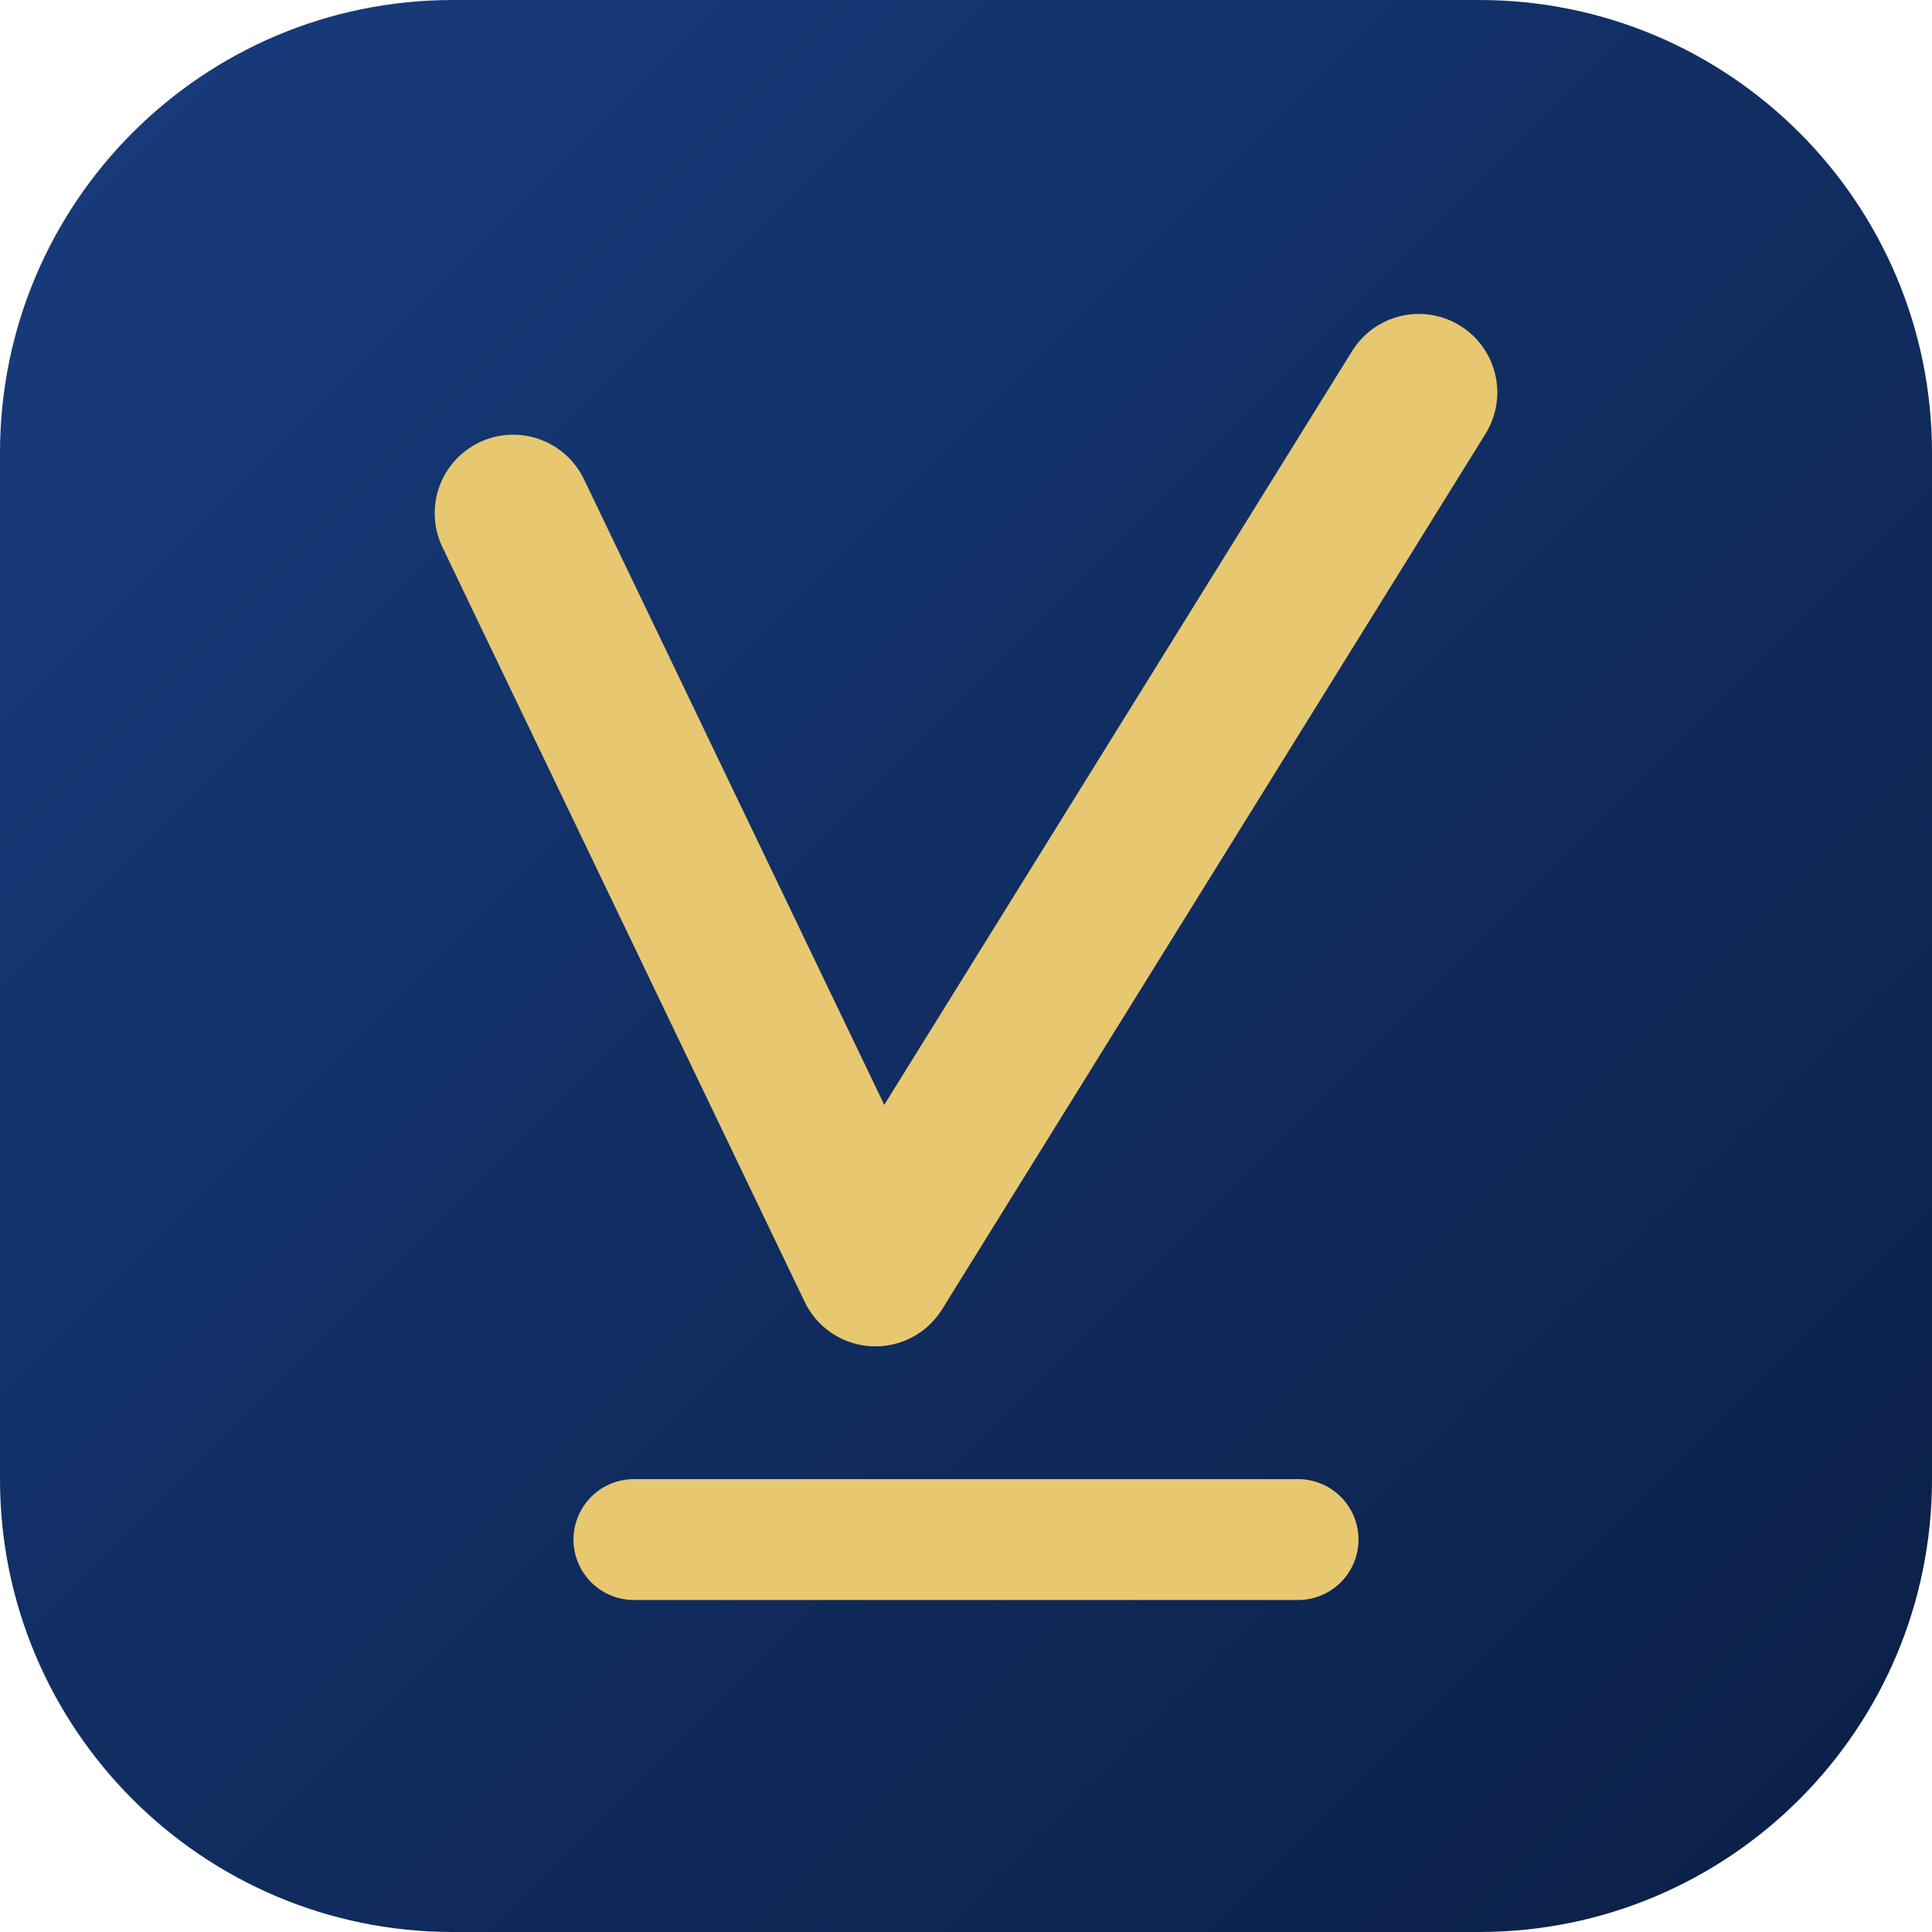
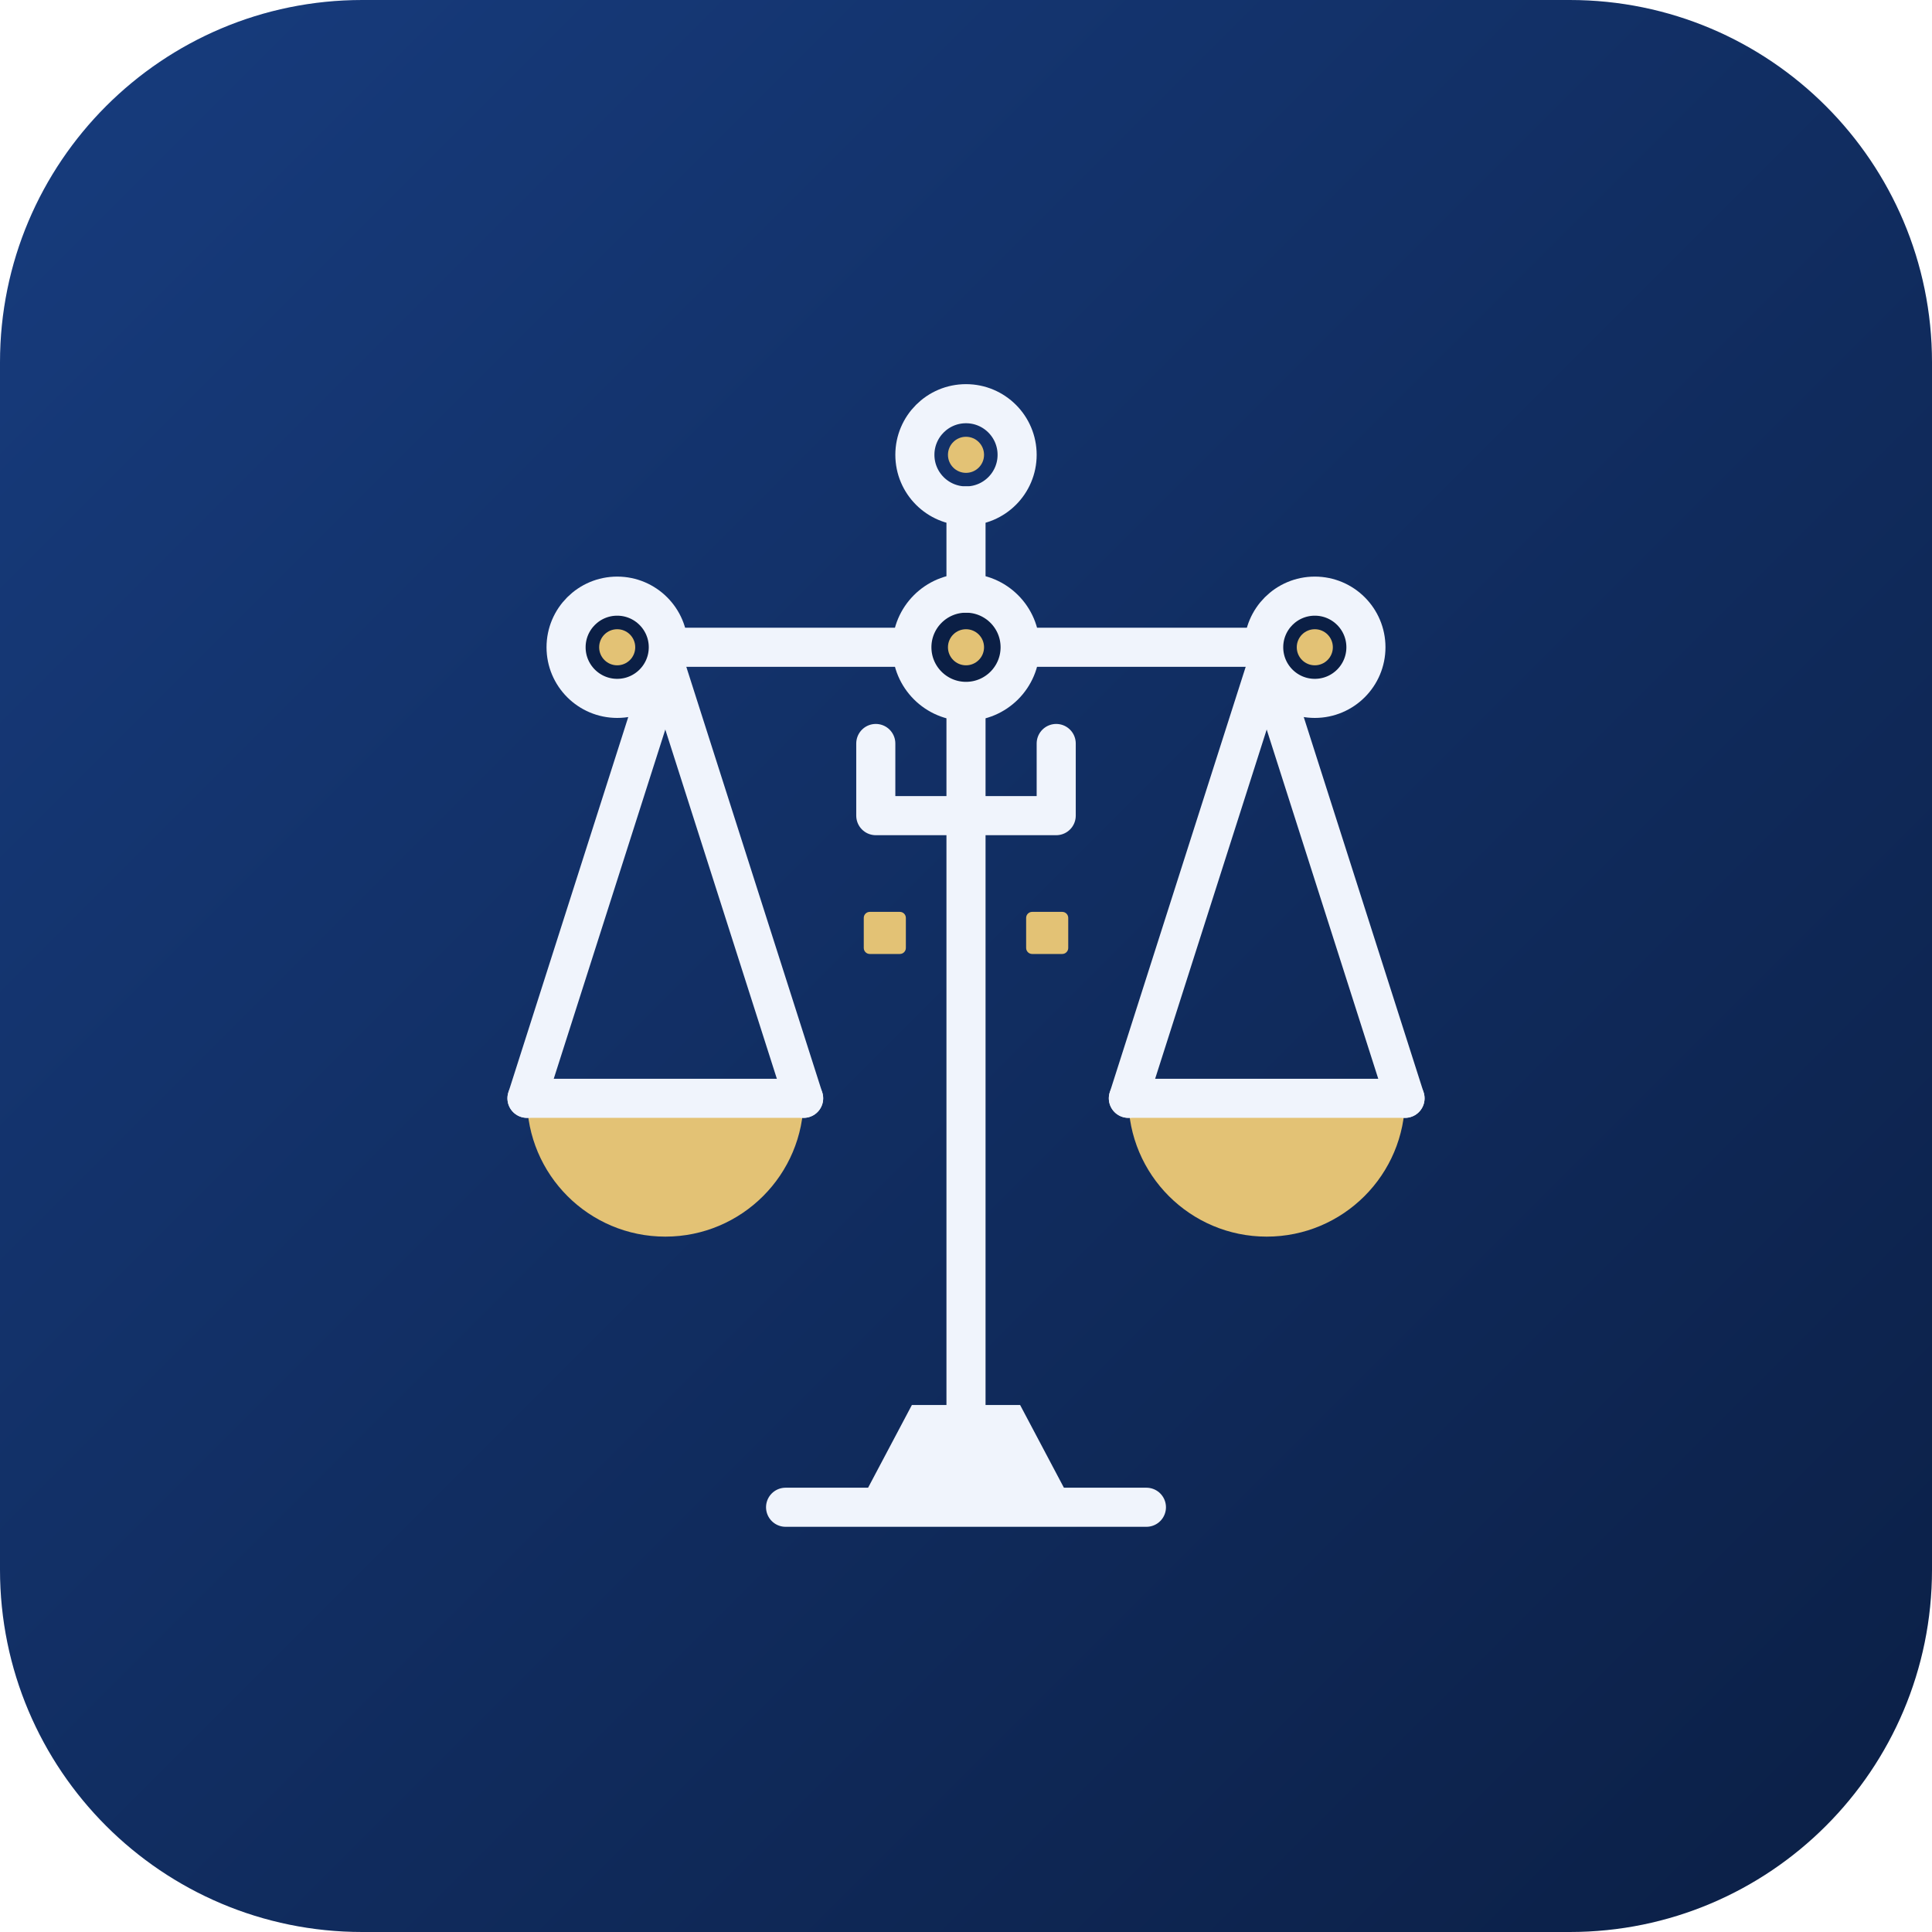
- <svg xmlns="http://www.w3.org/2000/svg" width="64" height="64" viewBox="0 0 64 64" role="img" aria-label="Vekil Pro">
+ <svg xmlns="http://www.w3.org/2000/svg" width="64" height="64" viewBox="0 0 512 512" role="img" aria-label="Vekil Pro">
  <defs>
    <linearGradient id="vg" x1="0" y1="0" x2="1" y2="1">
      <stop offset="0" stop-color="#173C7E" />
      <stop offset="1" stop-color="#0B1F45" />
    </linearGradient>
  </defs>
-   <rect width="64" height="64" rx="15" fill="url(#vg)" />
-   <g fill="none" stroke="#E7C871" stroke-width="5.2" stroke-linecap="round" stroke-linejoin="round">
-     <path d="M17 17 L29 42 L47 13" />
+   <rect width="512" height="512" rx="96" fill="url(#vg)" />
+   <g transform="translate(256 256) scale(0.796875) translate(-256 -256)">
+     <path d="M110 300 A46 46 0 0 0 202 300 Z" fill="#E3C275" />
+     <path d="M310 300 A46 46 0 0 0 402 300 Z" fill="#E3C275" />
+     <g fill="none" stroke="#F0F4FC" stroke-width="13" stroke-linecap="round" stroke-linejoin="round">
+       <line x1="140" y1="150" x2="372" y2="150" />
+       <line x1="256" y1="168" x2="256" y2="402" />
+       <line x1="156" y1="156" x2="110" y2="300" />
+       <line x1="156" y1="156" x2="202" y2="300" />
+       <line x1="356" y1="156" x2="310" y2="300" />
+       <line x1="356" y1="156" x2="402" y2="300" />
+       <line x1="110" y1="300" x2="202" y2="300" />
+       <line x1="310" y1="300" x2="402" y2="300" />
+       <line x1="196" y1="436" x2="316" y2="436" />
+       <path d="M226 182 L226 206 L286 206 L286 182" />
+     </g>
+     <path d="M238 402 L274 402 L292 436 L220 436 Z" fill="#F0F4FC" />
+     <circle cx="256" cy="86" r="17" fill="none" stroke="#F0F4FC" stroke-width="13" />
+     <circle cx="256" cy="86" r="6" fill="#E3C275" />
+     <circle cx="256" cy="150" r="18" fill="#0B1F45" stroke="#F0F4FC" stroke-width="13" />
+     <circle cx="256" cy="150" r="6" fill="#E3C275" />
+     <circle cx="140" cy="150" r="17" fill="#0B1F45" stroke="#F0F4FC" stroke-width="13" />
+     <circle cx="140" cy="150" r="6" fill="#E3C275" />
+     <circle cx="372" cy="150" r="17" fill="#0B1F45" stroke="#F0F4FC" stroke-width="13" />
+     <circle cx="372" cy="150" r="6" fill="#E3C275" />
+     <line x1="256" y1="103" x2="256" y2="132" stroke="#F0F4FC" stroke-width="13" stroke-linecap="round" />
+     <rect x="222" y="238" width="14" height="14" rx="2" fill="#E3C275" />
+     <rect x="276" y="238" width="14" height="14" rx="2" fill="#E3C275" />
  </g>
-   <line x1="21" y1="51" x2="43" y2="51" stroke="#E7C871" stroke-width="4.004" stroke-linecap="round" />
</svg>
